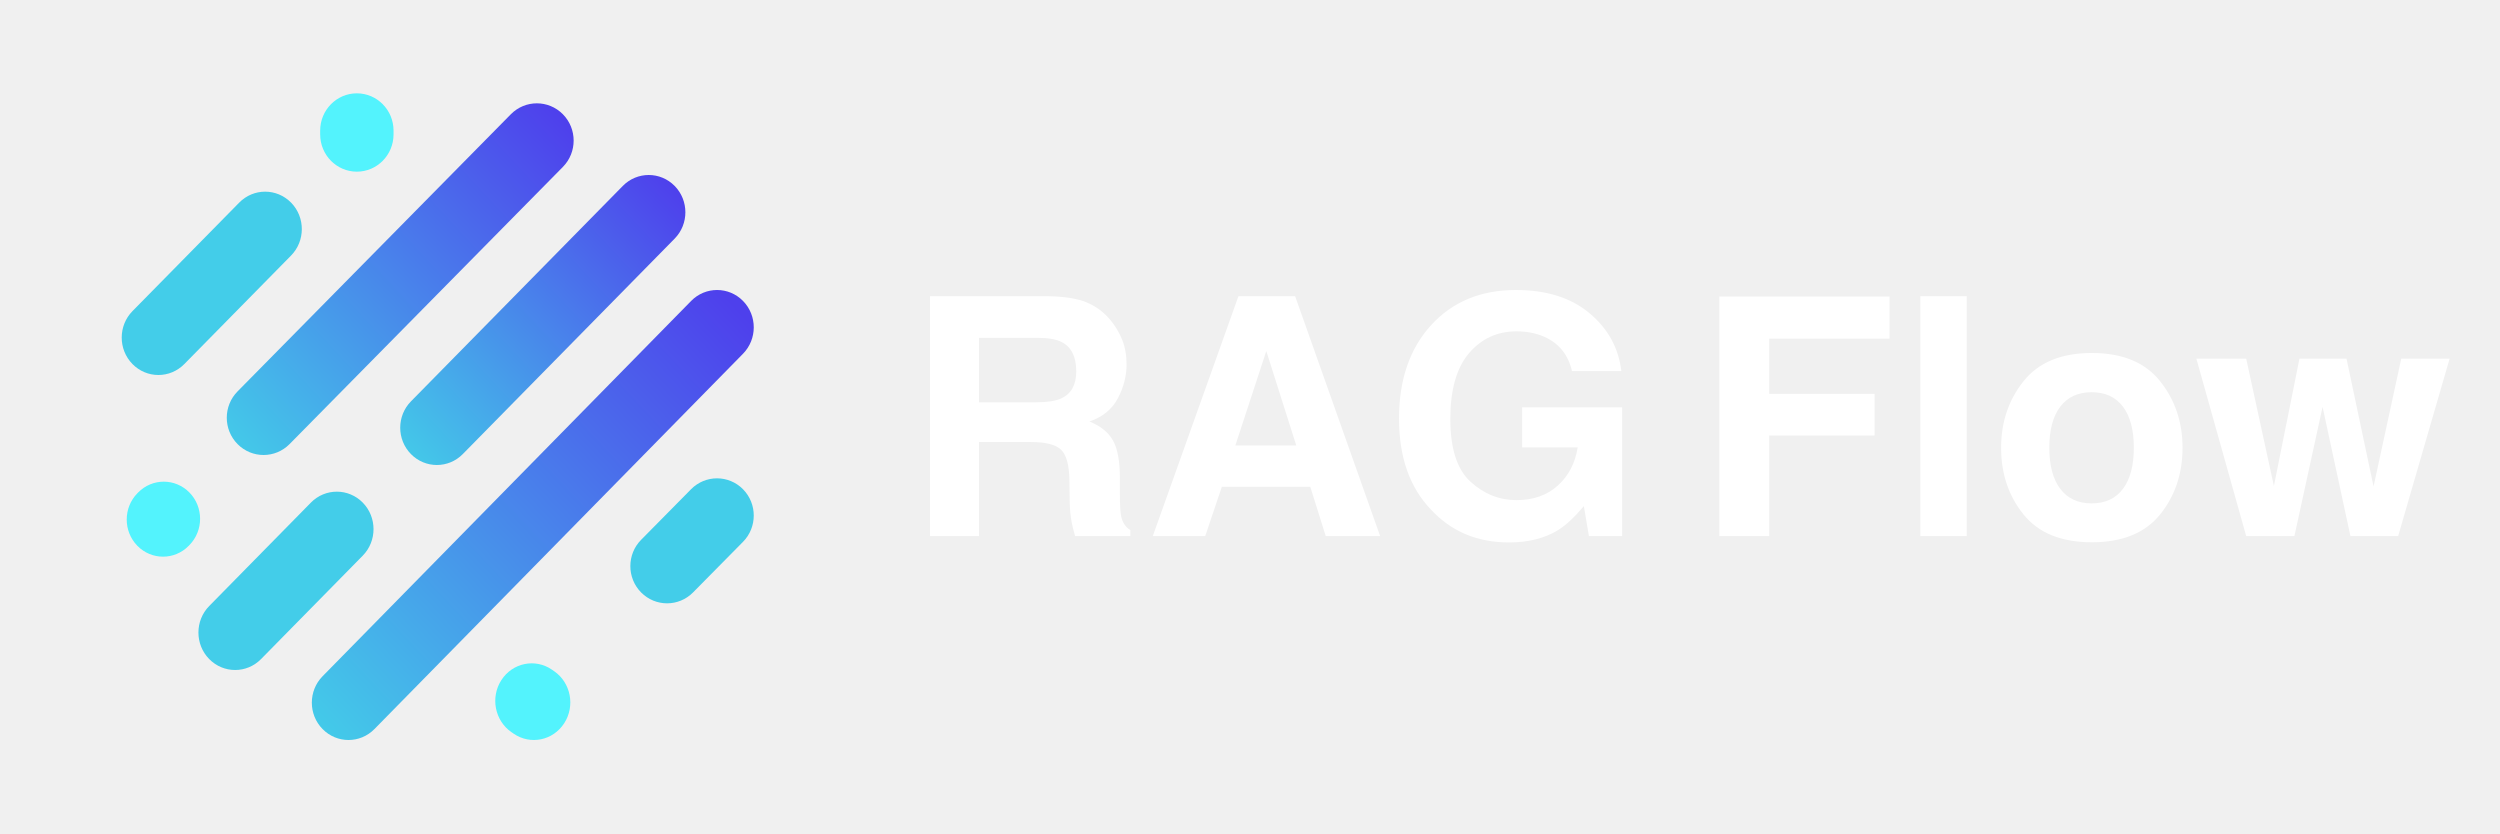
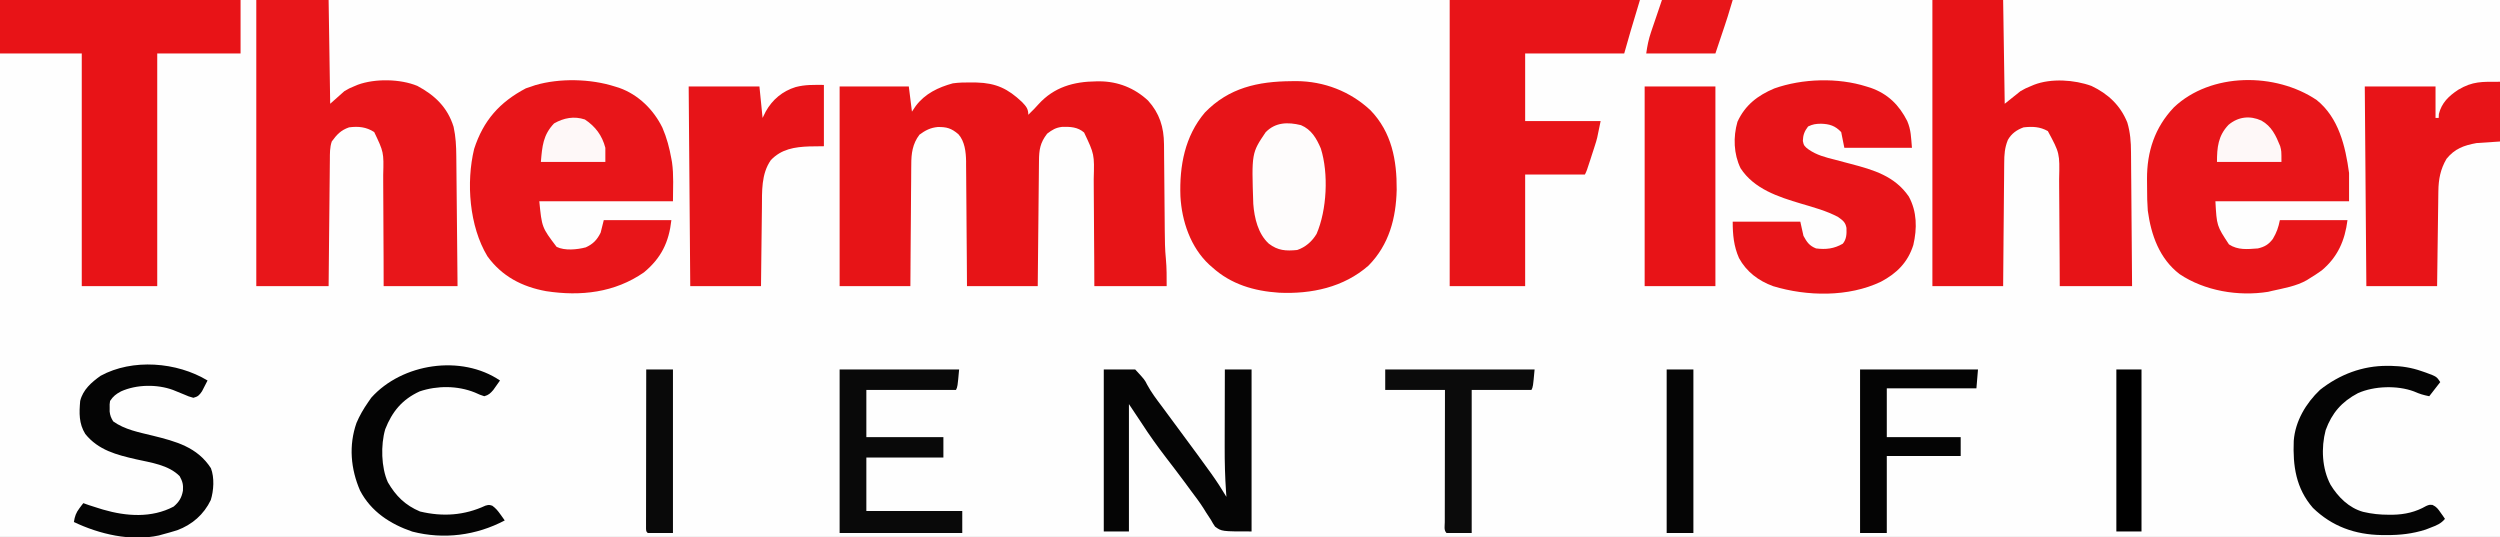
- <svg xmlns="http://www.w3.org/2000/svg" xmlns:xlink="http://www.w3.org/1999/xlink" width="1500px" height="500px" viewBox="0 0 1500 500" version="1.1">
-   <defs>
-     <rect id="path-1" x="0" y="0" width="480.282" height="480" />
-     <linearGradient x1="-19.695%" y1="78.758%" x2="78.651%" y2="-14.527%" id="linearGradient-3">
-       <stop stop-color="#43CDE9" offset="0%" />
-       <stop stop-color="#4E40EC" offset="100%" />
-     </linearGradient>
-     <linearGradient x1="-19.876%" y1="78.758%" x2="78.726%" y2="-14.527%" id="linearGradient-4">
-       <stop stop-color="#43CDE9" offset="0%" />
-       <stop stop-color="#4E40EC" offset="100%" />
-     </linearGradient>
-     <linearGradient x1="-20.307%" y1="78.758%" x2="78.903%" y2="-14.527%" id="linearGradient-5">
-       <stop stop-color="#43CDE9" offset="0%" />
-       <stop stop-color="#4E40EC" offset="100%" />
-     </linearGradient>
-   </defs>
-   <g id="logos" stroke="none" stroke-width="1" fill="none" fill-rule="evenodd">
-     <g id="MacBook-Pro-13&quot;备份" transform="translate(-67, -41)">
-       <g id="RAG--logos" transform="translate(67, 41)">
-         <rect id="矩形" fill-opacity="0" fill="#D8D8D8" x="0" y="0" width="1500" height="500" />
-         <g id="rag-logo" transform="translate(22, 10)">
-           <mask id="mask-2" fill="white">
-             <use xlink:href="#path-1" />
-           </mask>
-           <use id="矩形" fill-opacity="0" fill="#D8D8D8" xlink:href="#path-1" />
-           <path d="M91.674,285.525 C100.186,294.225 100.185,308.33 91.674,317.029 L91.238,317.475 C82.727,326.175 68.927,326.175 60.415,317.475 C51.904,308.775 51.904,294.67 60.416,285.97 L60.851,285.525 C69.363,276.824 83.163,276.826 91.674,285.525 Z" id="路径" fill="#53F3FD" mask="url(#mask-2)" />
-           <path d="M195.696,291.612 C204.282,300.407 204.257,314.64 195.639,323.403 L134.629,385.445 C126.012,394.207 112.066,394.182 103.48,385.388 C94.894,376.593 94.919,362.36 103.536,353.597 L164.547,291.555 C173.164,282.793 187.11,282.818 195.696,291.612 Z" id="路径" fill="#43CDE9" mask="url(#mask-2)" />
-           <path d="M278.835,398.042 C285.53,387.682 299.099,384.882 309.143,391.789 L310.454,392.691 C320.497,399.598 323.211,413.596 316.516,423.958 C309.82,434.318 296.25,437.118 286.208,430.211 L284.896,429.309 C274.853,422.402 272.139,408.404 278.835,398.042 Z" id="路径" fill="#53F3FD" mask="url(#mask-2)" />
-           <path d="M423.799,283.537 C432.404,292.255 432.404,306.388 423.799,315.105 L393.829,345.462 C385.223,354.179 371.269,354.179 362.664,345.462 C354.058,336.745 354.058,322.612 362.664,313.895 L392.634,283.537 C401.239,274.821 415.193,274.821 423.799,283.537 Z" id="路径" fill="#43CDE9" mask="url(#mask-2)" />
-           <path d="M423.808,170.562 C432.401,179.313 432.401,193.5 423.808,202.25 L202.661,427.437 C194.068,436.188 180.135,436.188 171.542,427.437 C162.949,418.687 162.949,404.5 171.542,395.749 L392.689,170.562 C401.283,161.813 415.215,161.813 423.808,170.562 Z" id="路径" fill="url(#linearGradient-3)" mask="url(#mask-2)" />
-           <path d="M382.787,101.551 C391.376,110.285 391.376,124.445 382.787,133.179 L255.671,262.449 C247.083,271.184 233.158,271.184 224.57,262.449 C215.981,253.715 215.981,239.555 224.57,230.82 L351.685,101.551 C360.274,92.816 374.198,92.816 382.787,101.551 Z" id="路径" fill="url(#linearGradient-4)" mask="url(#mask-2)" />
-           <path d="M315.715,58.536 C324.339,67.259 324.349,81.411 315.736,90.146 L151.754,256.442 C143.141,265.178 129.167,265.187 120.542,256.464 C111.917,247.74 111.908,233.589 120.521,224.854 L284.502,58.557 C293.116,49.823 307.09,49.813 315.715,58.536 Z" id="路径" fill="url(#linearGradient-5)" mask="url(#mask-2)" />
-           <path d="M152.674,111.602 C161.254,120.384 161.23,134.598 152.62,143.35 L88.575,208.452 C79.965,217.204 66.03,217.18 57.449,208.397 C48.869,199.616 48.893,185.401 57.503,176.65 L121.549,111.548 C130.159,102.796 144.094,102.821 152.674,111.602 Z" id="路径" fill="#43CDE9" mask="url(#mask-2)" />
-           <path d="M192.113,46 C204.27,46 214.126,56.02 214.126,68.381 L214.126,70.619 C214.126,82.98 204.27,93 192.113,93 C179.956,93 170.1,82.98 170.1,70.619 L170.1,68.381 C170.1,56.02 179.956,46 192.113,46 Z" id="路径" fill="#53F3FD" mask="url(#mask-2)" />
-         </g>
-         <g id="RAG-Flow" transform="translate(558, 174)" fill="#FFFFFF" fill-rule="nonzero">
-           <path d="M60.485,91.211 L29.412,91.211 L29.412,147.656 L0,147.656 L0,3.711 L70.647,3.711 C80.744,3.906 88.512,5.143 93.952,7.422 C99.391,9.701 104,13.053 107.778,17.48 C110.905,21.126 113.38,25.163 115.204,29.59 C117.028,34.017 117.94,39.062 117.94,44.727 C117.94,51.562 116.214,58.285 112.762,64.893 C109.309,71.501 103.609,76.172 95.662,78.906 C102.306,81.576 107.013,85.368 109.781,90.283 C112.55,95.199 113.934,102.702 113.934,112.793 L113.934,122.461 C113.934,129.036 114.195,133.496 114.716,135.84 C115.498,139.551 117.322,142.285 120.188,144.043 L120.188,147.656 L87.063,147.656 C86.151,144.466 85.5,141.895 85.109,139.941 C84.327,135.905 83.904,131.771 83.838,127.539 L83.643,114.16 C83.513,104.98 81.835,98.861 78.611,95.801 C75.386,92.741 69.344,91.211 60.485,91.211 Z M78.757,65.039 C84.75,62.305 87.747,56.901 87.747,48.828 C87.747,40.104 84.848,34.245 79.05,31.25 C75.793,29.557 70.908,28.711 64.393,28.711 L29.412,28.711 L29.412,67.383 L63.514,67.383 C70.289,67.383 75.37,66.602 78.757,65.039 Z" id="形状" />
-           <path d="M228.162,118.066 L175.103,118.066 L165.136,147.656 L133.672,147.656 L185.07,3.711 L219.074,3.711 L270.081,147.656 L237.444,147.656 L228.162,118.066 Z M219.758,93.262 L201.779,36.621 L183.213,93.262 L219.758,93.262 Z" id="形状" />
-           <path d="M376.686,144.141 C368.739,149.023 358.968,151.465 347.372,151.465 C328.286,151.465 312.651,144.857 300.47,131.641 C287.767,118.359 281.415,100.195 281.415,77.148 C281.415,53.841 287.832,35.156 300.665,21.094 C313.498,7.031 330.468,0 351.574,0 C369.879,0 384.585,4.639 395.692,13.916 C406.798,23.193 413.166,34.766 414.795,48.633 L385.187,48.633 C382.907,38.802 377.338,31.934 368.478,28.027 C363.528,25.879 358.023,24.805 351.965,24.805 C340.369,24.805 330.842,29.183 323.384,37.939 C315.925,46.696 312.195,59.863 312.195,77.441 C312.195,95.15 316.234,107.682 324.312,115.039 C332.389,122.396 341.575,126.074 351.867,126.074 C361.964,126.074 370.237,123.161 376.686,117.334 C383.135,111.507 387.109,103.874 388.607,94.434 L355.287,94.434 L355.287,70.41 L415.283,70.41 L415.283,147.656 L395.35,147.656 L392.321,129.688 C386.523,136.523 381.311,141.341 376.686,144.141 Z" id="路径" />
-           <polygon id="路径" points="575.729 29.199 503.519 29.199 503.519 62.305 566.74 62.305 566.74 87.305 503.519 87.305 503.519 147.656 473.618 147.656 473.618 3.906 575.729 3.906" />
-           <polygon id="路径" points="594.197 3.711 622.046 3.711 622.046 147.656 594.197 147.656" />
-           <path d="M738.032,54.688 C747.021,65.951 751.516,79.264 751.516,94.629 C751.516,110.254 747.021,123.617 738.032,134.717 C729.042,145.817 715.395,151.367 697.09,151.367 C678.785,151.367 665.137,145.817 656.148,134.717 C647.158,123.617 642.663,110.254 642.663,94.629 C642.663,79.264 647.158,65.951 656.148,54.688 C665.137,43.424 678.785,37.793 697.09,37.793 C715.395,37.793 729.042,43.424 738.032,54.688 Z M696.992,61.328 C688.849,61.328 682.579,64.209 678.182,69.971 C673.785,75.732 671.586,83.952 671.586,94.629 C671.586,105.306 673.785,113.542 678.182,119.336 C682.579,125.13 688.849,128.027 696.992,128.027 C705.135,128.027 711.388,125.13 715.753,119.336 C720.118,113.542 722.3,105.306 722.3,94.629 C722.3,83.952 720.118,75.732 715.753,69.971 C711.388,64.209 705.135,61.328 696.992,61.328 Z" id="形状" />
-           <polygon id="路径" points="852.259 147.656 835.55 70.117 818.646 147.656 789.722 147.656 759.822 41.211 789.722 41.211 806.334 117.578 821.675 41.211 849.914 41.211 866.134 117.871 882.746 41.211 911.767 41.211 880.889 147.656" />
-         </g>
-       </g>
-     </g>
-   </g>
+ <svg xmlns="http://www.w3.org/2000/svg" version="1.1" width="1590" height="341">
+   <path d="M0 0 C524.7 0 1049.4 0 1590 0 C1590 112.53 1590 225.06 1590 341 C1065.3 341 540.6 341 0 341 C0 228.47 0 115.94 0 0 Z " fill="#FEFEFE" transform="translate(0,0)" />
+   <path d="M0 0 C0.756 -0.01 1.513 -0.019 2.292 -0.029 C13.979 0.041 24.537 4.244 33.117 12.234 C40.4 20.298 43.154 29.146 43.24 39.868 C43.249 40.583 43.257 41.298 43.266 42.035 C43.292 44.374 43.304 46.712 43.316 49.051 C43.333 50.695 43.35 52.338 43.368 53.982 C43.413 58.296 43.448 62.611 43.48 66.925 C43.532 73.818 43.598 80.711 43.668 87.604 C43.691 89.994 43.707 92.384 43.723 94.774 C43.774 100.895 43.835 106.978 44.453 113.075 C44.987 118.777 44.938 124.523 44.938 130.25 C29.758 130.25 14.578 130.25 -1.062 130.25 C-1.101 121.238 -1.101 121.238 -1.141 112.043 C-1.166 108.219 -1.192 104.396 -1.223 100.572 C-1.271 94.513 -1.315 88.455 -1.333 82.396 C-1.349 77.507 -1.383 72.618 -1.431 67.729 C-1.446 65.871 -1.454 64.013 -1.454 62.155 C-1.014 46.373 -1.014 46.373 -7.568 32.546 C-11.682 28.98 -16.334 28.813 -21.562 28.938 C-25.656 29.449 -27.759 30.74 -31.062 33.25 C-35.567 39.058 -36.217 43.517 -36.268 50.669 C-36.278 51.527 -36.288 52.386 -36.298 53.271 C-36.329 56.112 -36.354 58.952 -36.379 61.793 C-36.399 63.762 -36.42 65.73 -36.442 67.699 C-36.497 72.882 -36.547 78.066 -36.595 83.249 C-36.654 89.468 -36.72 95.686 -36.785 101.904 C-36.883 111.353 -36.972 120.801 -37.062 130.25 C-51.913 130.25 -66.763 130.25 -82.062 130.25 C-82.1 124.146 -82.137 118.043 -82.176 111.754 C-82.206 107.876 -82.237 103.997 -82.271 100.119 C-82.326 93.97 -82.377 87.821 -82.409 81.672 C-82.435 76.712 -82.475 71.752 -82.526 66.792 C-82.542 64.904 -82.554 63.016 -82.56 61.128 C-82.57 58.474 -82.598 55.82 -82.63 53.166 C-82.629 52.394 -82.627 51.623 -82.626 50.827 C-82.726 44.929 -83.452 38.187 -87.514 33.617 C-92.029 29.785 -94.946 28.958 -100.68 29.031 C-105.253 29.451 -108.629 31.175 -112.312 33.938 C-116.741 39.789 -117.508 45.967 -117.495 53.053 C-117.505 53.893 -117.515 54.733 -117.526 55.598 C-117.556 58.347 -117.565 61.095 -117.574 63.844 C-117.591 65.76 -117.609 67.677 -117.629 69.594 C-117.676 74.618 -117.706 79.642 -117.732 84.666 C-117.767 90.705 -117.824 96.744 -117.877 102.783 C-117.956 111.939 -118.007 121.094 -118.062 130.25 C-132.912 130.25 -147.762 130.25 -163.062 130.25 C-163.062 88.34 -163.062 46.43 -163.062 3.25 C-148.542 3.25 -134.023 3.25 -119.062 3.25 C-118.403 8.53 -117.743 13.81 -117.062 19.25 C-115.856 17.456 -115.856 17.456 -114.625 15.625 C-108.686 7.771 -100.412 3.825 -91.062 1.25 C-87.064 0.707 -83.156 0.628 -79.125 0.688 C-78.071 0.699 -77.017 0.711 -75.931 0.723 C-63.553 1.075 -55.993 4.659 -47.023 13.164 C-44.429 15.924 -43.062 17.38 -43.062 21.25 C-42.382 20.569 -41.701 19.889 -41 19.188 C-40.535 18.73 -40.069 18.272 -39.59 17.801 C-38.571 16.766 -37.583 15.7 -36.629 14.605 C-26.687 3.622 -14.192 0.16 0 0 Z " fill="#E71417" transform="translate(697.0625,51.75)" />
+   <path d="M0 0 C1.076 -0.014 2.153 -0.028 3.262 -0.042 C20.873 0.062 37.497 6.469 50.375 18.5 C63.897 32.542 67.175 50.237 67.046 69.077 C66.622 87.208 62.2 103.972 49.152 117.266 C33.318 131.169 12.764 135.473 -7.753 134.539 C-23.558 133.501 -38.293 129.232 -50.25 118.375 C-50.874 117.831 -51.498 117.287 -52.141 116.727 C-64.036 105.711 -69.67 88.994 -70.504 73.133 C-71.167 53.912 -67.706 34.961 -54.938 19.938 C-39.653 4.161 -21.194 0.176 0 0 Z " fill="#E71418" transform="translate(821.25,51.625)" />
+   <path d="M0 0 C15.18 0 30.36 0 46 0 C46.33 21.78 46.66 43.56 47 66 C49.97 63.36 52.94 60.72 56 58 C59.145 56.16 59.145 56.16 61.812 55.062 C63.152 54.492 63.152 54.492 64.52 53.91 C75.559 49.859 91.596 50.165 102.398 54.617 C113.607 60.575 121.71 68.371 125.492 80.699 C126.858 86.889 127.162 92.935 127.205 99.24 C127.215 100.138 127.225 101.037 127.235 101.962 C127.267 104.911 127.292 107.86 127.316 110.809 C127.337 112.861 127.358 114.914 127.379 116.967 C127.434 122.354 127.484 127.741 127.532 133.128 C127.591 139.6 127.658 146.072 127.723 152.544 C127.82 162.363 127.909 172.181 128 182 C112.49 182 96.98 182 81 182 C80.986 175.764 80.972 169.527 80.957 163.102 C80.937 159.137 80.915 155.172 80.889 151.207 C80.846 144.922 80.809 138.637 80.804 132.352 C80.8 127.281 80.772 122.211 80.727 117.141 C80.714 115.212 80.709 113.283 80.714 111.355 C81.105 96.81 81.105 96.81 75 84 C69.973 80.713 64.859 80.229 59 81 C53.727 82.825 51.203 85.607 48 90 C46.717 93.848 46.823 97.499 46.795 101.51 C46.785 102.379 46.775 103.248 46.765 104.142 C46.733 107.015 46.708 109.889 46.684 112.762 C46.663 114.753 46.642 116.744 46.621 118.735 C46.565 123.978 46.516 129.22 46.468 134.463 C46.409 140.752 46.343 147.041 46.277 153.331 C46.179 162.887 46.091 172.444 46 182 C30.82 182 15.64 182 0 182 C0 121.94 0 61.88 0 0 Z " fill="#E8161A" transform="translate(163,0)" />
+   <path d="M0 0 C14.85 0 29.7 0 45 0 C45.33 21.78 45.66 43.56 46 66 C49.3 63.36 52.6 60.72 56 58 C59.277 56.16 59.277 56.16 61.938 55.062 C62.833 54.682 63.729 54.302 64.652 53.91 C75.508 49.702 90.415 50.703 101.203 54.672 C111.784 59.696 119.646 67.076 124 78 C125.837 84.241 126.303 90.267 126.319 96.742 C126.329 97.67 126.339 98.598 126.349 99.554 C126.38 102.59 126.397 105.625 126.414 108.66 C126.433 110.777 126.452 112.894 126.473 115.011 C126.524 120.56 126.564 126.108 126.601 131.656 C126.648 138.326 126.71 144.996 126.769 151.666 C126.857 161.777 126.927 171.889 127 182 C111.82 182 96.64 182 81 182 C80.974 175.992 80.948 169.983 80.922 163.793 C80.897 159.969 80.87 156.146 80.84 152.322 C80.792 146.263 80.748 140.205 80.729 134.146 C80.714 129.257 80.679 124.368 80.632 119.479 C80.617 117.621 80.609 115.763 80.608 113.905 C80.99 97.405 80.99 97.405 73.438 83.375 C68.418 80.543 63.637 80.376 58 81 C53.697 82.541 50.252 84.971 48 89 C45.963 94.007 45.696 98.353 45.681 103.667 C45.666 104.942 45.666 104.942 45.651 106.242 C45.62 109.033 45.603 111.825 45.586 114.617 C45.567 116.559 45.548 118.501 45.527 120.443 C45.476 125.543 45.436 130.642 45.399 135.742 C45.352 141.867 45.29 147.992 45.231 154.117 C45.143 163.411 45.073 172.705 45 182 C30.15 182 15.3 182 0 182 C0 121.94 0 61.88 0 0 Z " fill="#E71317" transform="translate(1229,0)" />
+   <path d="M0 0 C0.904 0.278 1.807 0.557 2.738 0.844 C14.965 5.148 24.673 14.721 30.312 26.25 C33.078 32.683 34.785 39.116 36 46 C36.131 46.721 36.263 47.441 36.398 48.184 C37.576 56.345 37 64.885 37 73 C8.95 73 -19.1 73 -48 73 C-46.368 89.645 -46.368 89.645 -37 102 C-31.879 104.561 -23.844 103.759 -18.438 102.316 C-13.828 100.212 -11.297 97.593 -9 93 C-8.34 90.36 -7.68 87.72 -7 85 C7.19 85 21.38 85 36 85 C34.44 99.04 29.532 109.12 18.543 118.238 C-0.077 131.138 -21.608 133.569 -43.701 130.175 C-58.992 127.382 -71.787 120.736 -81 108 C-92.528 88.922 -94.62 61.086 -89.438 39.688 C-83.577 21.612 -73.232 9.977 -56.562 1.188 C-55.387 0.796 -54.211 0.404 -53 0 C-52.209 -0.276 -51.417 -0.552 -50.602 -0.836 C-35.029 -5.387 -15.421 -4.935 0 0 Z " fill="#E81519" transform="translate(391,55)" />
+   <path d="M0 0 C14.015 11.234 18.312 29.468 20.59 46.375 C20.59 52.315 20.59 58.255 20.59 64.375 C-7.46 64.375 -35.51 64.375 -64.41 64.375 C-63.563 79.996 -63.563 79.996 -55.785 91.812 C-50.09 95.56 -44.061 94.871 -37.41 94.375 C-33.107 93.391 -30.495 91.835 -27.855 88.281 C-25.453 84.209 -24.354 81.093 -23.41 76.375 C-9.22 76.375 4.97 76.375 19.59 76.375 C17.973 89.306 13.343 99.953 3.133 108.41 C0.676 110.187 -1.815 111.809 -4.41 113.375 C-5.021 113.763 -5.632 114.151 -6.262 114.551 C-12.983 118.385 -20.932 119.697 -28.41 121.375 C-29.227 121.572 -30.045 121.769 -30.887 121.973 C-49.854 124.997 -71.289 121.397 -87.223 110.688 C-100.004 100.867 -105.304 85.873 -107.41 70.375 C-107.766 65.708 -107.886 61.073 -107.856 56.396 C-107.848 54.375 -107.877 52.357 -107.908 50.336 C-108.002 32.848 -103.003 17.493 -90.82 4.66 C-67.27 -17.669 -26.172 -17.646 0 0 Z " fill="#E81519" transform="translate(1473.41,63.625)" />
+   <path d="M0 0 C39.93 0 79.86 0 121 0 C119.02 6.6 117.04 13.2 115 20 C113.68 24.62 112.36 29.24 111 34 C90.21 34 69.42 34 48 34 C48 48.19 48 62.38 48 77 C63.84 77 79.68 77 96 77 C93.749 88.256 93.749 88.256 92.309 92.719 C92.004 93.67 91.699 94.621 91.385 95.602 C91.072 96.558 90.76 97.515 90.438 98.5 C89.963 99.981 89.963 99.981 89.479 101.492 C87.159 108.682 87.159 108.682 86 111 C73.46 111 60.92 111 48 111 C48 134.43 48 157.86 48 182 C32.16 182 16.32 182 0 182 C0 121.94 0 61.88 0 0 Z " fill="#E81418" transform="translate(922,0)" />
+   <path d="M0 0 C50.49 0 100.98 0 153 0 C153 11.22 153 22.44 153 34 C135.51 34 118.02 34 100 34 C100 82.84 100 131.68 100 182 C84.16 182 68.32 182 52 182 C52 133.16 52 84.32 52 34 C34.84 34 17.68 34 0 34 C0 22.78 0 11.56 0 0 Z " fill="#E81317" transform="translate(0,0)" />
+   <path d="M0 0 C0.905 0.278 1.81 0.557 2.742 0.844 C13.688 4.703 20.807 11.73 25.996 21.965 C28.482 27.781 28.391 32.299 29 39 C14.81 39 0.62 39 -14 39 C-14.66 35.7 -15.32 32.4 -16 29 C-19.844 24.958 -23.407 23.845 -28.875 23.688 C-32.254 23.747 -33.948 23.975 -37.062 25.438 C-39.388 28.513 -40.256 30.791 -40.393 34.641 C-39.897 37.616 -39.12 38.281 -36.73 40.066 C-31.561 43.655 -26.044 45.059 -20 46.562 C-17.769 47.155 -15.539 47.749 -13.309 48.344 C-11.69 48.767 -11.69 48.767 -10.039 49.199 C4.565 53.048 18.031 56.939 27 70 C32.239 79.59 32.324 90.329 29.875 100.812 C26.391 111.883 19.308 118.885 9.25 124.188 C-11.413 134.042 -37.693 133.538 -59.293 127.004 C-68.576 123.604 -76.213 117.903 -81 109.125 C-84.342 101.531 -85 94.236 -85 86 C-70.81 86 -56.62 86 -42 86 C-41.34 88.97 -40.68 91.94 -40 95 C-37.807 99.02 -36.249 101.316 -32 103 C-25.727 103.809 -20.467 103.189 -15 100 C-12.554 97.128 -12.5 93.665 -12.645 89.953 C-13.312 86.284 -15.005 85.131 -18 83 C-25.426 79.049 -33.54 76.885 -41.562 74.5 C-55.883 70.238 -71.418 65.206 -80 52 C-84.405 42.922 -84.766 32.086 -81.969 22.445 C-77.106 11.829 -69.135 5.727 -58.543 1.254 C-40.624 -5.088 -18.151 -5.737 0 0 Z " fill="#E71418" transform="translate(1187,55)" />
+   <path d="M0 0 C0 12.87 0 25.74 0 39 C-3.053 39.041 -6.105 39.083 -9.25 39.125 C-18.594 39.477 -27.019 40.743 -33.762 47.859 C-39.935 56.704 -39.329 67.794 -39.414 78.098 C-39.433 79.542 -39.452 80.987 -39.473 82.431 C-39.524 86.204 -39.564 89.977 -39.601 93.75 C-39.648 98.292 -39.71 102.834 -39.769 107.376 C-39.857 114.251 -39.927 121.125 -40 128 C-54.85 128 -69.7 128 -85 128 C-85.33 86.09 -85.66 44.18 -86 1 C-71.15 1 -56.3 1 -41 1 C-40.34 7.6 -39.68 14.2 -39 21 C-38.34 19.659 -37.68 18.319 -37 16.938 C-32.787 9.359 -26.336 3.971 -18.016 1.383 C-11.691 -0.254 -6.856 0 0 0 Z " fill="#E71418" transform="translate(524,54)" />
+   <path d="M0 0 C0 12.54 0 25.08 0 38 C-4.95 38.33 -9.9 38.66 -15 39 C-23.091 40.533 -28.703 42.504 -34 49 C-37.922 55.658 -39.104 62.046 -39.205 69.718 C-39.215 70.372 -39.225 71.026 -39.235 71.701 C-39.267 73.848 -39.292 75.996 -39.316 78.145 C-39.337 79.64 -39.358 81.135 -39.379 82.63 C-39.434 86.554 -39.484 90.478 -39.532 94.402 C-39.591 99.116 -39.658 103.83 -39.723 108.544 C-39.82 115.696 -39.909 122.848 -40 130 C-54.85 130 -69.7 130 -85 130 C-85.33 88.09 -85.66 46.18 -86 3 C-71.15 3 -56.3 3 -41 3 C-41 9.6 -41 16.2 -41 23 C-40.34 23 -39.68 23 -39 23 C-38.959 22.175 -38.917 21.35 -38.875 20.5 C-37.087 13.348 -32.646 9.147 -26.625 5.125 C-17.238 -0.414 -11.669 0 0 0 Z " fill="#E81418" transform="translate(1590,52)" />
+   <path d="M0 0 C14.85 0 29.7 0 45 0 C45 41.91 45 83.82 45 127 C30.15 127 15.3 127 0 127 C0 85.09 0 43.18 0 0 Z " fill="#E81317" transform="translate(1046,55)" />
+   <path d="M0 0 C6.6 0 13.2 0 20 0 C25.982 6.469 25.982 6.469 27.602 9.695 C30.209 14.54 33.437 18.807 36.75 23.188 C37.954 24.814 39.155 26.441 40.355 28.07 C41.57 29.714 42.785 31.357 44 33 C70.867 69.348 70.867 69.348 78 81 C77.929 80.028 77.858 79.056 77.785 78.055 C77.113 68.433 76.864 58.866 76.902 49.219 C76.904 47.784 76.906 46.35 76.907 44.915 C76.91 41.2 76.92 37.485 76.931 33.77 C76.942 29.955 76.946 26.139 76.951 22.324 C76.962 14.883 76.979 7.441 77 0 C82.61 0 88.22 0 94 0 C94 33.99 94 67.98 94 103 C75 103 75 103 70.793 99.949 C69.421 97.923 69.421 97.923 68.188 95.688 C67.157 94.113 66.126 92.539 65.094 90.965 C64.588 90.144 64.083 89.322 63.562 88.476 C60.993 84.404 58.076 80.599 55.188 76.75 C54.021 75.161 52.856 73.571 51.691 71.98 C47.74 66.62 43.681 61.344 39.625 56.062 C34.109 48.864 28.911 41.629 24 34 C21.36 30.04 18.72 26.08 16 22 C16 48.73 16 75.46 16 103 C10.72 103 5.44 103 0 103 C0 69.01 0 35.02 0 0 Z " fill="#050505" transform="translate(702,235)" />
+   <path d="M0 0 C25.08 0 50.16 0 76 0 C75 11 75 11 74 13 C55.19 13 36.38 13 17 13 C17 22.9 17 32.8 17 43 C33.17 43 49.34 43 66 43 C66 47.29 66 51.58 66 56 C49.83 56 33.66 56 17 56 C17 67.22 17 78.44 17 90 C37.13 90 57.26 90 78 90 C78 94.62 78 99.24 78 104 C52.26 104 26.52 104 0 104 C0 69.68 0 35.36 0 0 Z " fill="#090909" transform="translate(534,235)" />
+   <path d="M0 0 C-0.736 1.466 -1.489 2.922 -2.25 4.375 C-2.668 5.187 -3.085 5.999 -3.516 6.836 C-5.226 9.33 -6.065 10.246 -9 11 C-11.953 10.172 -11.953 10.172 -15.25 8.75 C-16.411 8.277 -17.573 7.804 -18.77 7.316 C-20.369 6.665 -20.369 6.665 -22 6 C-32.096 2.29 -45.19 2.47 -55.031 6.918 C-58.229 8.628 -59.967 9.95 -62 13 C-62.316 15.148 -62.316 15.148 -62.25 17.438 C-62.255 18.199 -62.26 18.961 -62.266 19.746 C-61.961 22.328 -61.366 23.789 -60 26 C-52.741 31.254 -43.49 32.964 -34.938 35.062 C-20.195 38.71 -6.538 42.32 2.145 55.773 C4.446 61.764 3.943 69.975 2.055 76.031 C-2.338 85.203 -9.813 91.708 -19.332 95.234 C-22.541 96.228 -25.75 97.152 -29 98 C-29.626 98.176 -30.252 98.352 -30.897 98.533 C-48.687 102.485 -68.901 97.702 -85 90 C-84.459 86.399 -83.648 84.078 -81.438 81.188 C-80.982 80.583 -80.527 79.978 -80.059 79.355 C-79.709 78.908 -79.36 78.461 -79 78 C-77.845 78.412 -76.69 78.825 -75.5 79.25 C-73.671 79.846 -71.837 80.427 -70 81 C-68.848 81.36 -67.695 81.719 -66.508 82.09 C-51.653 86.417 -35.576 87.576 -21.562 80.188 C-18.093 77.225 -16.462 74.567 -15.648 70.047 C-15.371 66.217 -15.871 64.235 -17.75 60.812 C-24.855 53.65 -35.967 52.249 -45.375 50.125 C-57.768 47.293 -69.443 44.331 -77.766 33.992 C-81.888 27.339 -81.667 20.627 -81 13 C-79.28 5.879 -73.797 1.111 -68 -3 C-47.773 -14.043 -19.512 -11.813 0 0 Z " fill="#040404" transform="translate(132,242)" />
+   <path d="M0 0 C-0.906 1.299 -1.825 2.589 -2.75 3.875 C-3.26 4.594 -3.771 5.314 -4.297 6.055 C-6.18 8.206 -7.234 9.244 -10 10 C-12.75 9.102 -12.75 9.102 -16 7.625 C-26.987 3.207 -39.927 3.143 -51.125 6.938 C-62.197 12.026 -68.596 19.771 -73 31 C-75.916 40.953 -75.587 55.302 -71.32 64.715 C-66.28 73.439 -60.235 79.381 -50.875 83.312 C-36.432 86.766 -22.696 85.84 -9.297 79.609 C-7 79 -7 79 -4.906 79.633 C-2.68 81.23 -1.334 82.893 0.25 85.125 C0.771 85.849 1.292 86.574 1.828 87.32 C2.215 87.875 2.602 88.429 3 89 C-15.104 98.562 -35.708 101.256 -55.766 96.098 C-69.737 91.356 -82.037 83.381 -89 70 C-94.98 56.214 -96.278 41.256 -91.27 26.973 C-89.285 22.325 -86.878 18.147 -84 14 C-83.299 12.989 -82.597 11.979 -81.875 10.938 C-62.279 -10.953 -24.572 -16.654 0 0 Z " fill="#040404" transform="translate(318,242)" />
+   <path d="M0 0 C1.242 0.006 1.242 0.006 2.51 0.013 C9.233 0.136 15.313 1.103 21.688 3.312 C23.113 3.8 23.113 3.8 24.566 4.297 C31.35 6.806 31.35 6.806 33.688 10.312 C30.223 14.768 30.223 14.768 26.688 19.312 C22.824 18.54 20.404 17.79 16.938 16.25 C6.35 12.31 -8.377 12.76 -18.703 17.383 C-28.944 22.775 -35.227 29.978 -39.188 40.875 C-42.174 52.129 -41.542 65.367 -36.059 75.668 C-31.255 83.482 -24.399 90.339 -15.372 92.853 C-9.869 94.148 -4.649 94.698 1 94.688 C2.236 94.687 2.236 94.687 3.496 94.687 C11.143 94.545 18.078 92.979 24.754 89.117 C26.688 88.312 26.688 88.312 28.734 88.434 C31.316 89.595 32.326 91.067 33.938 93.375 C34.719 94.475 34.719 94.475 35.516 95.598 C35.902 96.164 36.289 96.729 36.688 97.312 C34.121 100.38 31.324 101.469 27.625 102.875 C26.562 103.289 25.498 103.703 24.402 104.129 C16.057 106.788 8.114 107.676 -0.625 107.625 C-1.635 107.619 -2.646 107.614 -3.687 107.608 C-20.457 107.336 -35.119 102.168 -47.312 90.312 C-58.147 77.814 -60.11 63.591 -59.487 47.664 C-58.559 35.175 -51.714 23.722 -42.746 15.227 C-30.366 5.489 -15.76 -0.11 0 0 Z " fill="#040404" transform="translate(1518.312,232.6875)" />
+   <path d="M0 0 C6.662 2.804 9.867 8.412 12.621 14.824 C17.628 30.638 16.533 53.9 9.926 69.184 C7.057 73.959 2.869 77.653 -2.414 79.414 C-9.602 80.112 -14.603 79.831 -20.414 75.414 C-27.266 69.2 -29.643 59.132 -30.324 50.105 C-31.403 17.785 -31.403 17.785 -22.477 4.539 C-16.244 -1.882 -8.412 -2.042 0 0 Z " fill="#FEFCFC" transform="translate(827.4141,79.58594)" />
+   <path d="M0 0 C24.75 0 49.5 0 75 0 C74.67 3.96 74.34 7.92 74 12 C55.19 12 36.38 12 17 12 C17 22.23 17 32.46 17 43 C32.51 43 48.02 43 64 43 C64 46.96 64 50.92 64 55 C48.49 55 32.98 55 17 55 C17 71.17 17 87.34 17 104 C11.39 104 5.78 104 0 104 C0 69.68 0 35.36 0 0 Z " fill="#040404" transform="translate(1183,235)" />
+   <path d="M0 0 C31.35 0 62.7 0 95 0 C94 11 94 11 93 13 C80.46 13 67.92 13 55 13 C55 43.03 55 73.06 55 104 C49.72 104 44.44 104 39 104 C37.166 102.166 37.88 99.604 37.876 97.164 C37.881 95.907 37.881 95.907 37.886 94.625 C37.886 93.747 37.886 92.869 37.886 91.964 C37.887 89.048 37.895 86.131 37.902 83.215 C37.904 81.198 37.906 79.182 37.907 77.166 C37.91 71.847 37.92 66.529 37.931 61.211 C37.942 55.788 37.946 50.366 37.951 44.943 C37.962 34.296 37.98 23.648 38 13 C25.46 13 12.92 13 0 13 C0 8.71 0 4.42 0 0 Z " fill="#0B0B0B" transform="translate(881,235)" />
+   <path d="M0 0 C5.61 0 11.22 0 17 0 C17 34.32 17 68.64 17 104 C11.39 104 5.78 104 0 104 C0 69.68 0 35.36 0 0 Z " fill="#050505" transform="translate(1060,235)" />
+   <path d="M0 0 C5.61 0 11.22 0 17 0 C17 34.32 17 68.64 17 104 C11.72 104 6.44 104 1 104 C0 103 0 103 -0.123 101.268 C-0.122 100.51 -0.121 99.751 -0.12 98.969 C-0.122 98.101 -0.123 97.233 -0.124 96.339 C-0.121 95.38 -0.117 94.42 -0.114 93.431 C-0.114 92.427 -0.114 91.422 -0.114 90.387 C-0.113 87.048 -0.105 83.71 -0.098 80.371 C-0.096 78.063 -0.094 75.755 -0.093 73.448 C-0.09 67.36 -0.08 61.272 -0.069 55.184 C-0.058 48.978 -0.054 42.771 -0.049 36.564 C-0.038 24.376 -0.021 12.188 0 0 Z " fill="#090909" transform="translate(411,235)" />
+   <path d="M0 0 C5.28 0 10.56 0 16 0 C16 33.99 16 67.98 16 103 C10.72 103 5.44 103 0 103 C0 69.01 0 35.02 0 0 Z " fill="#000000" transform="translate(1346,235)" />
+   <path d="M0 0 C14.85 0 29.7 0 45 0 C41.625 11.25 41.625 11.25 39.957 16.227 C39.64 17.176 39.322 18.126 38.995 19.104 C38.605 20.266 38.215 21.428 37.812 22.625 C36.554 26.379 35.296 30.133 34 34 C19.48 34 4.96 34 -10 34 C-9.278 28.947 -8.534 25.121 -6.934 20.41 C-6.571 19.331 -6.208 18.252 -5.834 17.141 C-5.373 15.795 -4.912 14.449 -4.438 13.062 C-2.973 8.752 -1.509 4.441 0 0 Z " fill="#E81619" transform="translate(1057,0)" />
+   <path d="M0 0 C6.747 4.498 10.956 10.185 13 18 C13 20.97 13 23.94 13 27 C-0.53 27 -14.06 27 -28 27 C-27.151 16.81 -26.562 9.803 -19.625 2.5 C-13.415 -1.049 -6.86 -2.287 0 0 Z " fill="#FEF8F8" transform="translate(372,76)" />
+   <path d="M0 0 C6.535 3.645 9.217 9.52 11.938 16.25 C12.75 19.312 12.75 19.312 12.75 26.312 C-0.78 26.312 -14.31 26.312 -28.25 26.312 C-28.25 17.038 -27.516 9.613 -20.914 2.719 C-14.696 -2.536 -7.221 -3.296 0 0 Z " fill="#FEF8F8" transform="translate(1438.25,76.6875)" />
</svg>
